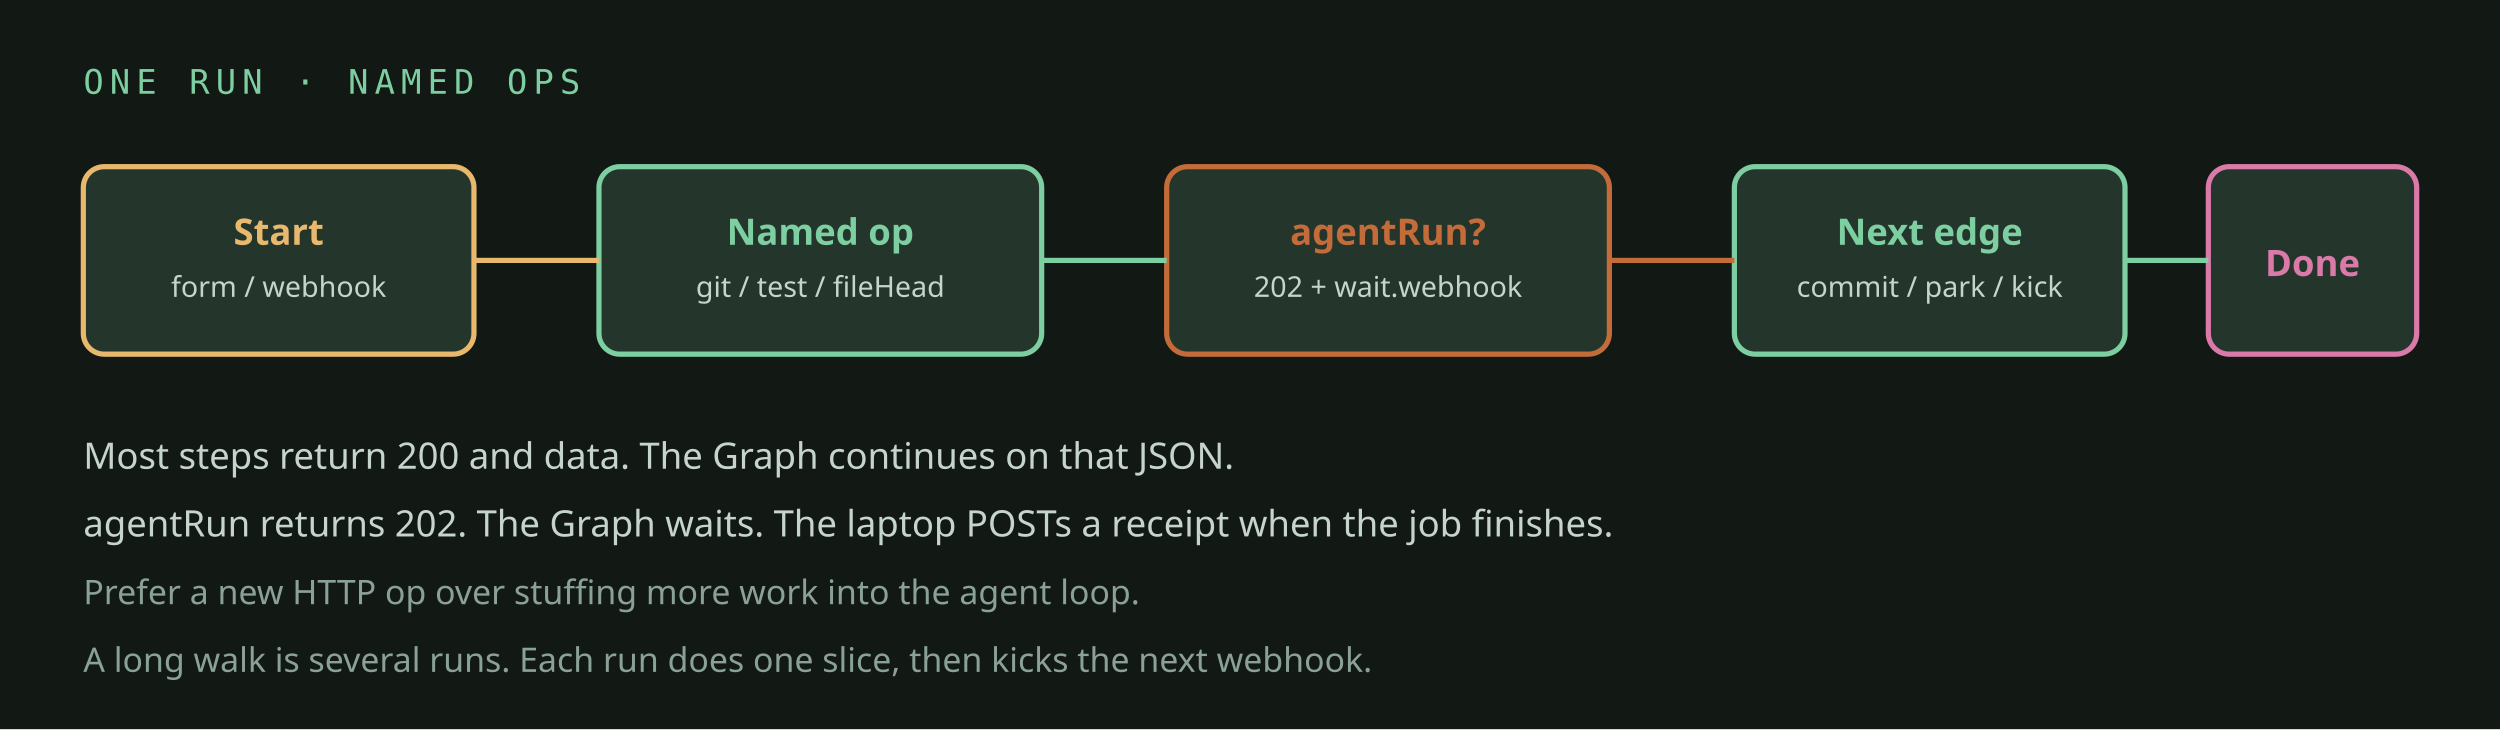
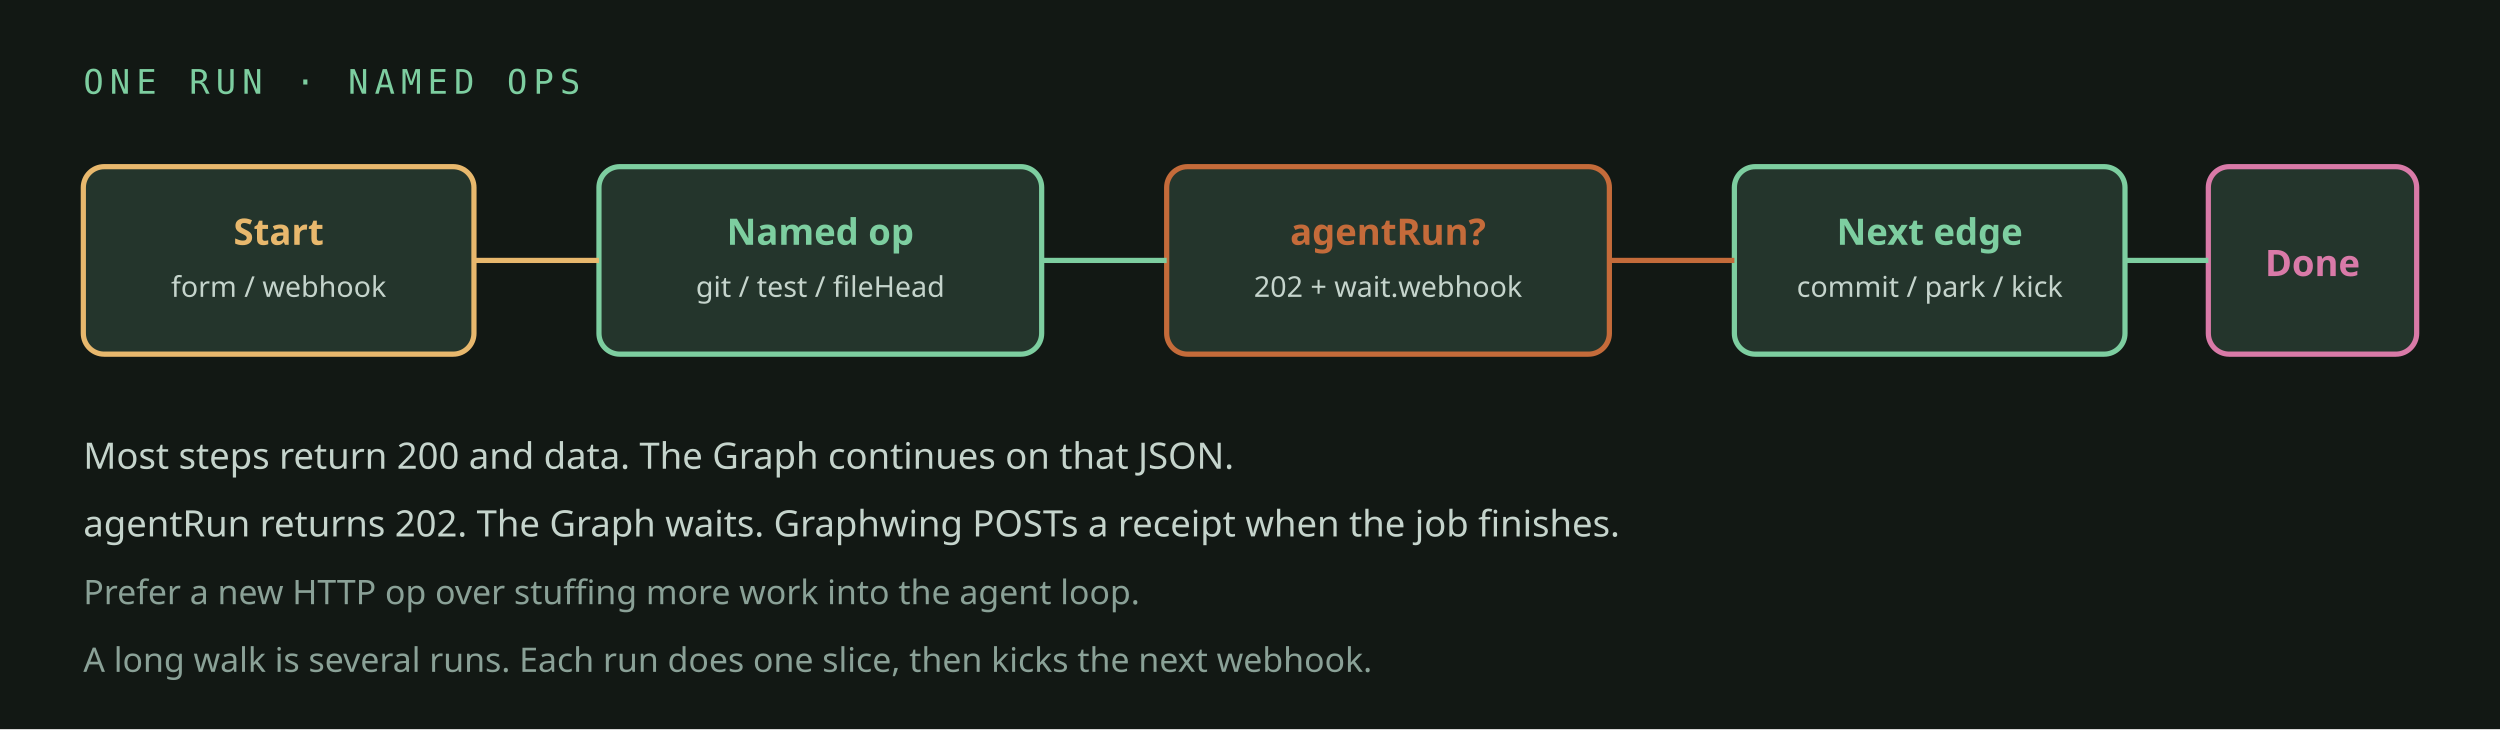
<svg xmlns="http://www.w3.org/2000/svg" viewBox="0 0 960 280" role="img" aria-labelledby="t2 d2">
  <rect width="960" height="280" fill="#121814" />
  <text x="32" y="36" fill="#7dcea0" font-family="ui-monospace, SFMono-Regular, Menlo, monospace" font-size="13" letter-spacing="0.18em">ONE RUN · NAMED OPS</text>
  <g font-family="ui-sans-serif, system-ui, sans-serif">
    <rect x="32" y="64" width="150" height="72" rx="8" fill="#24352c" stroke="#e8b86d" stroke-width="2" />
    <text x="107" y="94" text-anchor="middle" fill="#e8b86d" font-size="14" font-weight="700">Start</text>
    <text x="107" y="114" text-anchor="middle" fill="#c5d4cc" font-size="11">form / webhook</text>
    <rect x="230" y="64" width="170" height="72" rx="8" fill="#24352c" stroke="#7dcea0" stroke-width="2" />
    <text x="315" y="94" text-anchor="middle" fill="#7dcea0" font-size="14" font-weight="700">Named op</text>
    <text x="315" y="114" text-anchor="middle" fill="#c5d4cc" font-size="11">git / test / fileHead</text>
    <rect x="448" y="64" width="170" height="72" rx="8" fill="#24352c" stroke="#c46b3a" stroke-width="2" />
    <text x="533" y="94" text-anchor="middle" fill="#c46b3a" font-size="14" font-weight="700">agentRun?</text>
    <text x="533" y="114" text-anchor="middle" fill="#c5d4cc" font-size="11">202 + wait.webhook</text>
    <rect x="666" y="64" width="150" height="72" rx="8" fill="#24352c" stroke="#7dcea0" stroke-width="2" />
    <text x="741" y="94" text-anchor="middle" fill="#7dcea0" font-size="14" font-weight="700">Next edge</text>
    <text x="741" y="114" text-anchor="middle" fill="#c5d4cc" font-size="11">commit / park / kick</text>
    <rect x="848" y="64" width="80" height="72" rx="8" fill="#24352c" stroke="#d97aa8" stroke-width="2" />
    <text x="888" y="106" text-anchor="middle" fill="#d97aa8" font-size="14" font-weight="700">Done</text>
  </g>
  <path d="M182 100 H230" stroke="#e8b86d" stroke-width="2" fill="none" />
  <path d="M400 100 H448" stroke="#7dcea0" stroke-width="2" fill="none" />
  <path d="M618 100 H666" stroke="#c46b3a" stroke-width="2" fill="none" />
  <path d="M816 100 H848" stroke="#7dcea0" stroke-width="2" fill="none" />
  <text x="32" y="180" fill="#c5d4cc" font-family="ui-sans-serif, system-ui, sans-serif" font-size="14">Most steps return 200 and data. The Graph continues on that JSON.</text>
-   <text x="32" y="206" fill="#c5d4cc" font-family="ui-sans-serif, system-ui, sans-serif" font-size="14">agentRun returns 202. The Graph waits. The laptop POSTs a receipt when the job finishes.</text>
+   <text x="32" y="206" fill="#c5d4cc" font-family="ui-sans-serif, system-ui, sans-serif" font-size="14">agentRun returns 202. The Graph waits. Graphwing POSTs a receipt when the job finishes.</text>
  <text x="32" y="232" fill="#8aa197" font-family="ui-sans-serif, system-ui, sans-serif" font-size="13">Prefer a new HTTP op over stuffing more work into the agent loop.</text>
  <text x="32" y="258" fill="#8aa197" font-family="ui-sans-serif, system-ui, sans-serif" font-size="13">A long walk is several runs. Each run does one slice, then kicks the next webhook.</text>
</svg>
